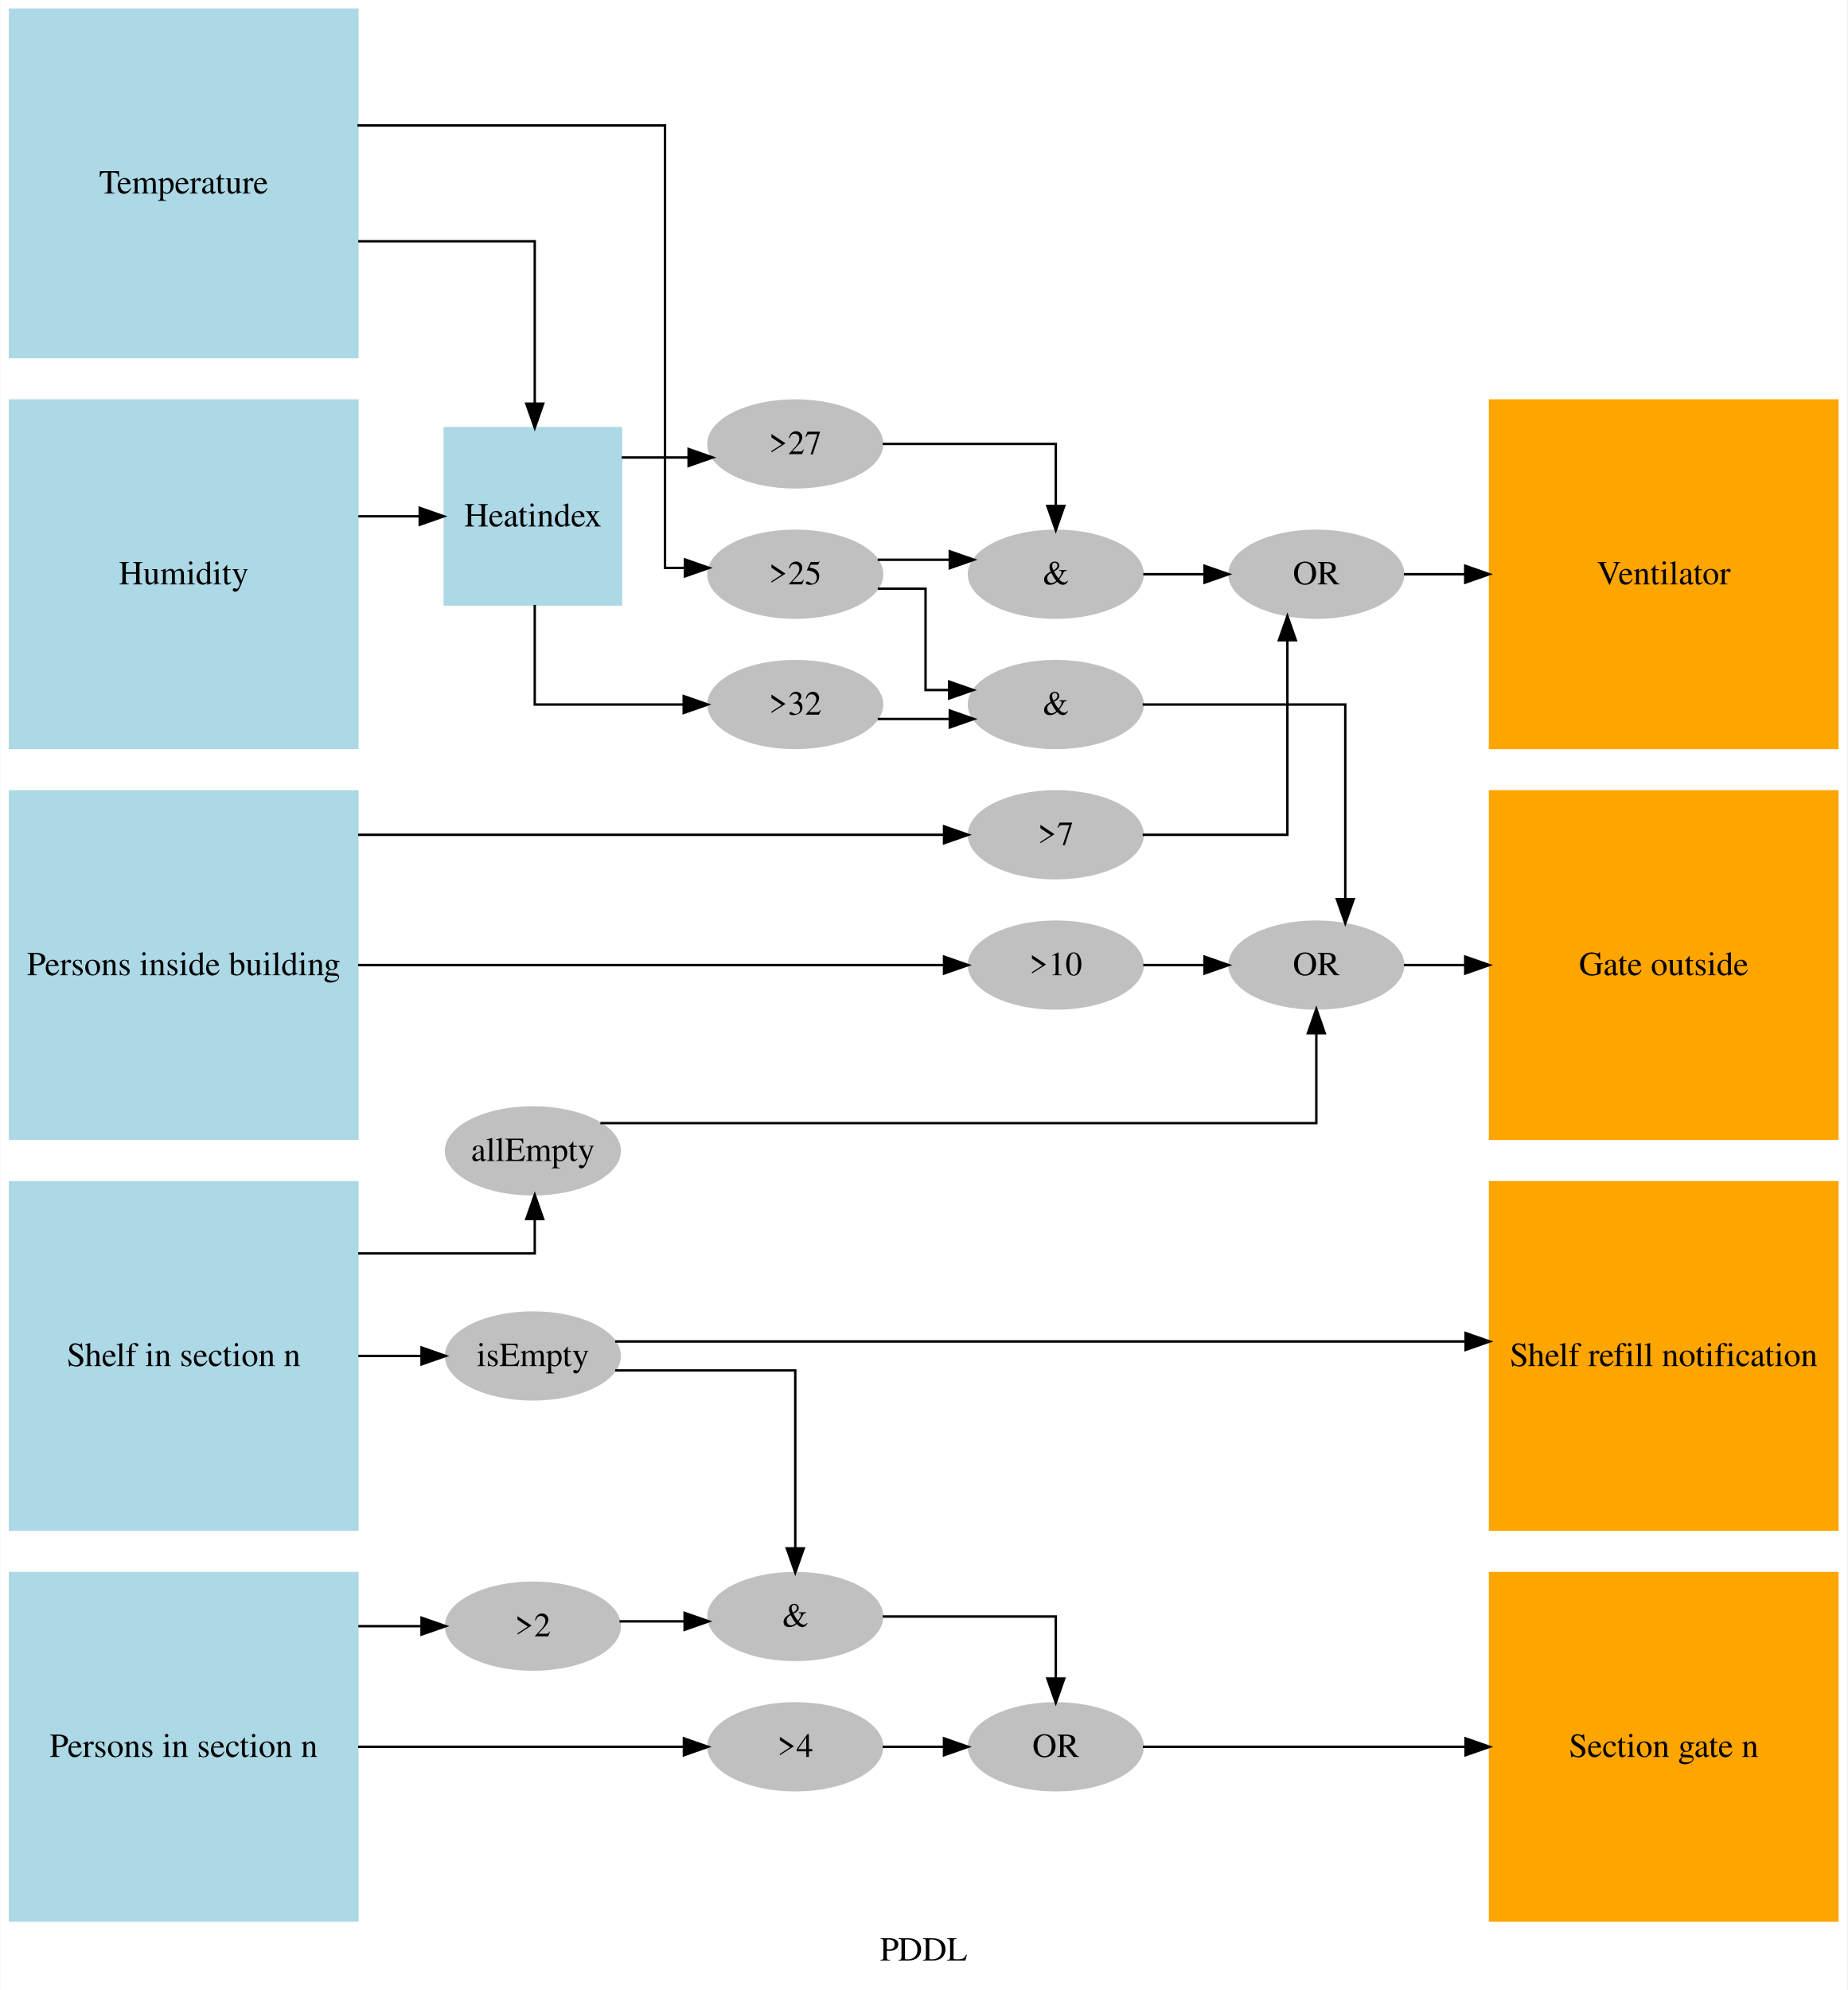
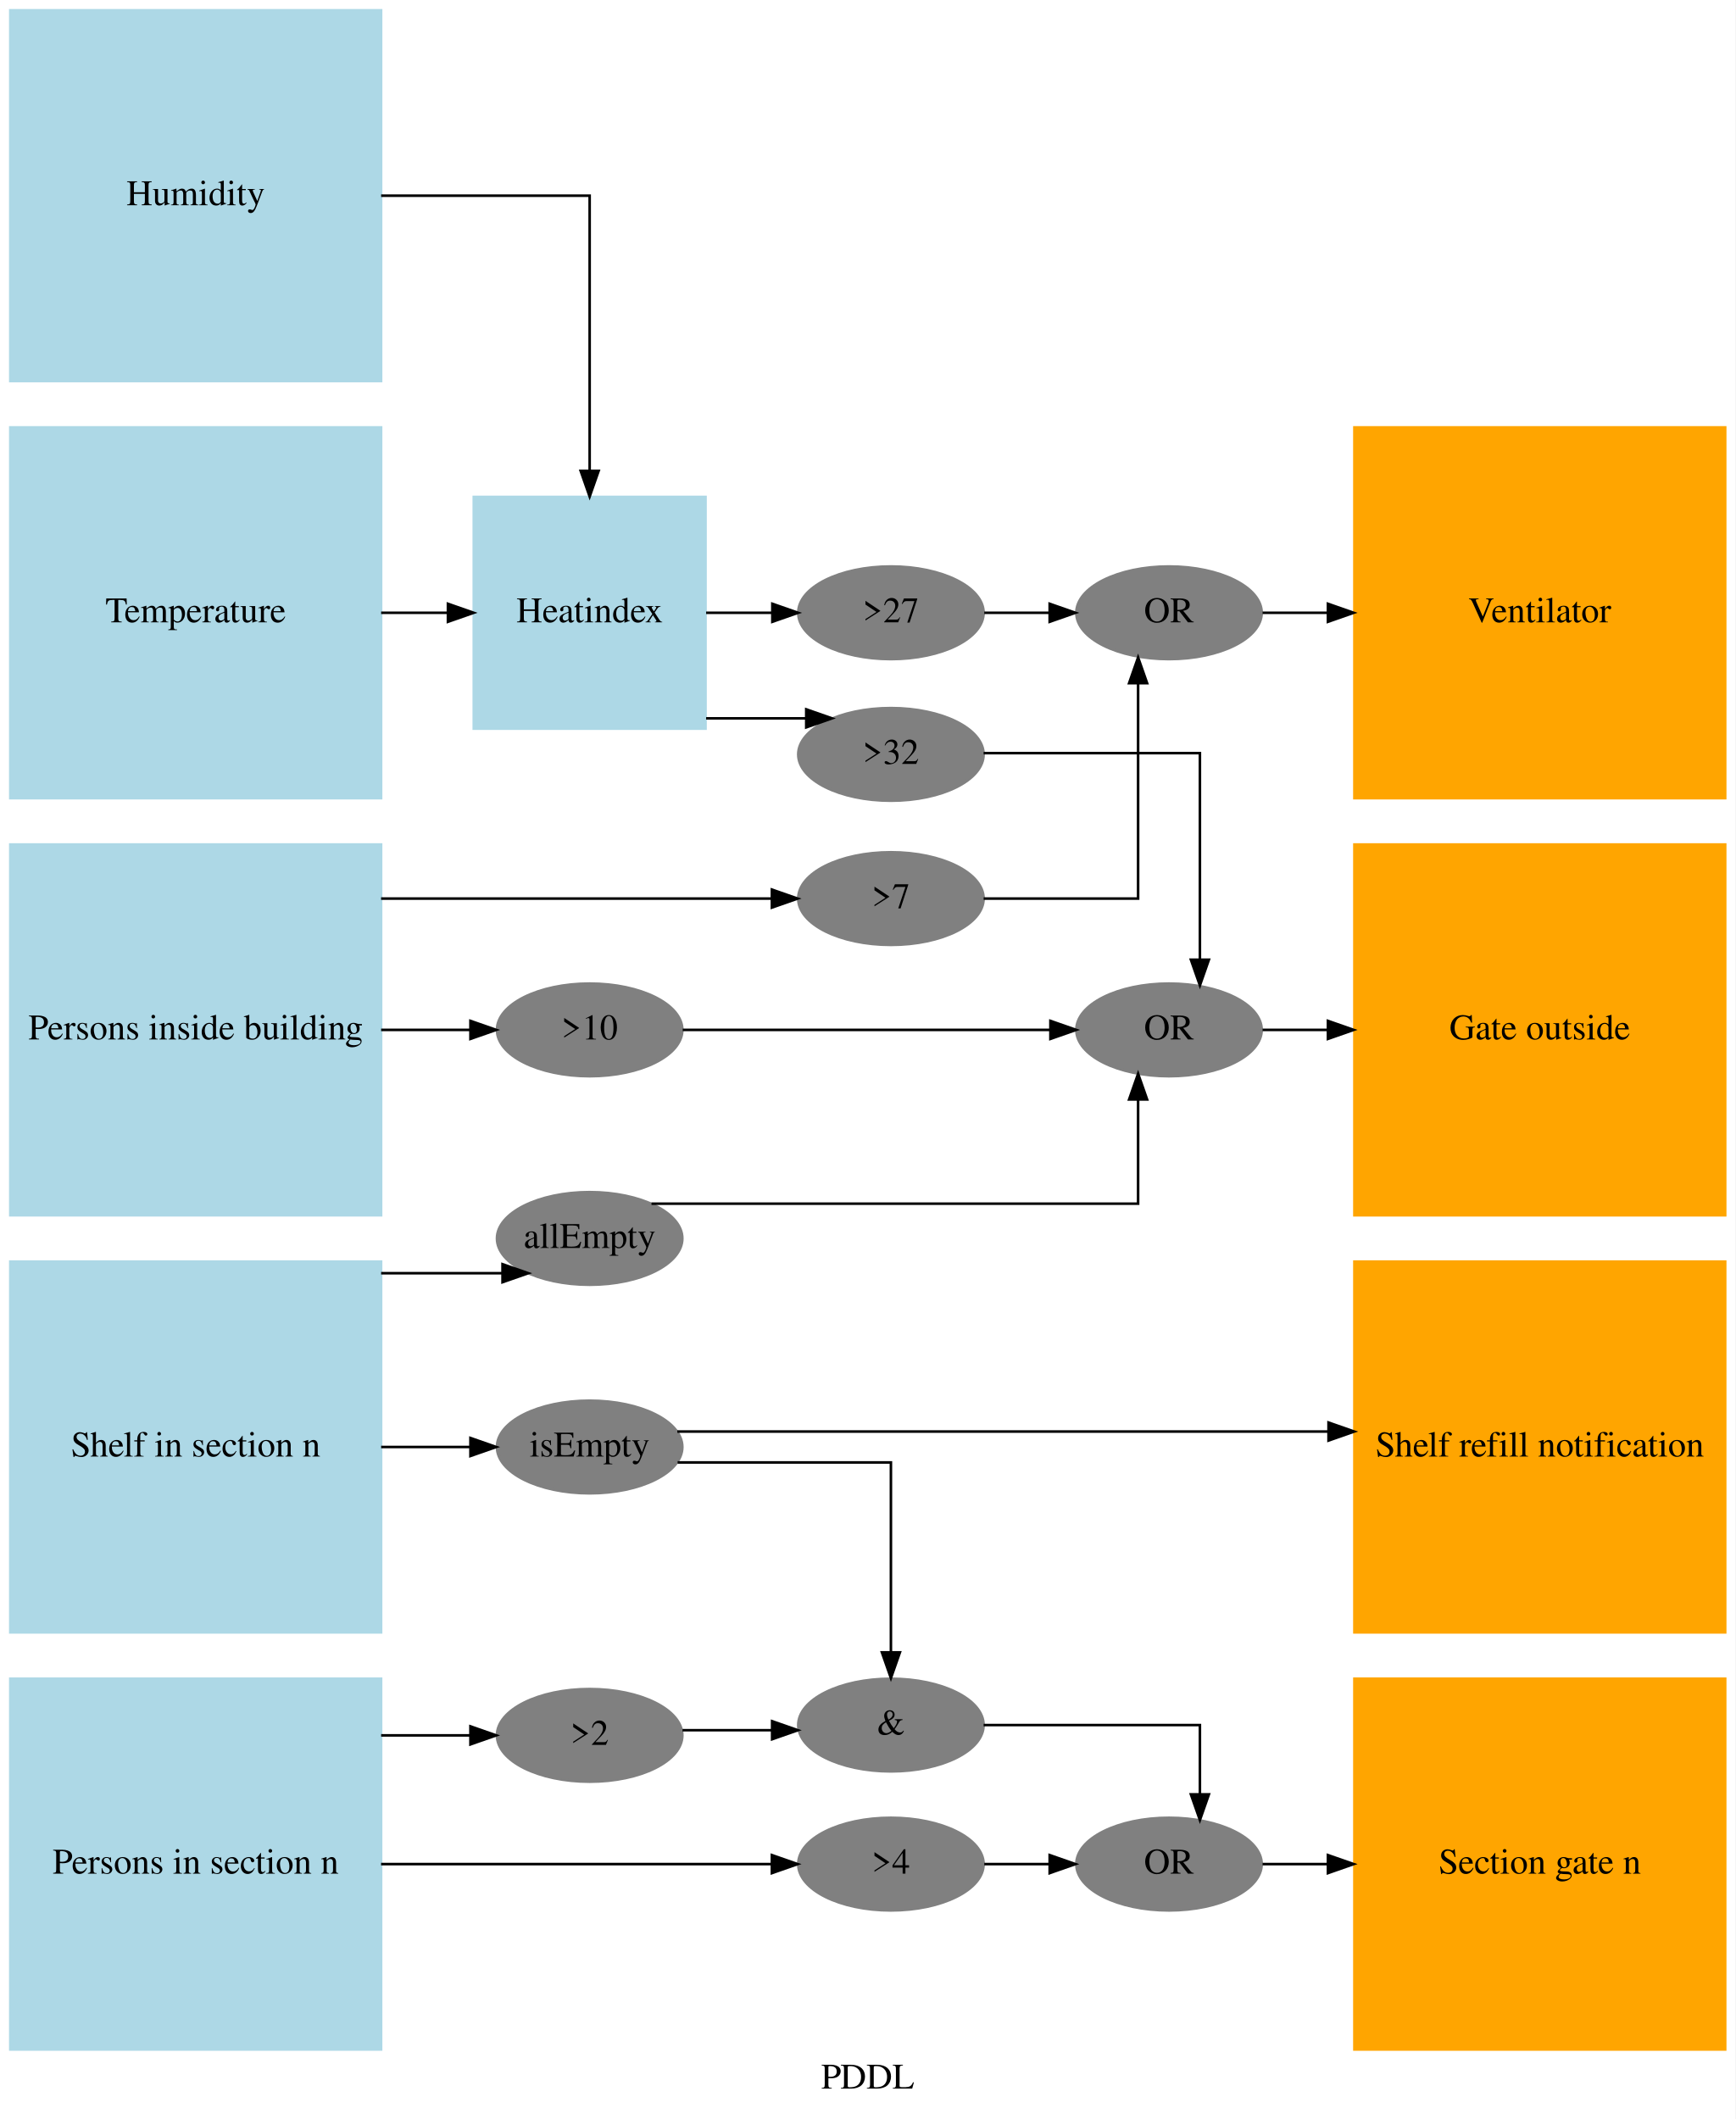
- <svg xmlns="http://www.w3.org/2000/svg" width="766pt" height="825pt" viewBox="0.00 0.00 765.53 824.80">
-   <g id="graph0" class="graph" transform="scale(1 1) rotate(0) translate(4 820.8)">
-     <polygon fill="#ffffff" stroke="transparent" points="-4,4 -4,-820.8 761.532,-820.8 761.532,4 -4,4" />
-     <text text-anchor="middle" x="378.766" y="-8.2" font-family="Times,serif" font-size="14.00" fill="#000000">PDDL</text>
+ <svg xmlns="http://www.w3.org/2000/svg" width="674pt" height="823pt" viewBox="0.00 0.00 674.00 823.00">
+   <g id="graph0" class="graph" transform="scale(1 1) rotate(0) translate(4 819)">
+     <polygon fill="white" stroke="transparent" points="-4,4 -4,-819 670,-819 670,4 -4,4" />
+     <text text-anchor="middle" x="333" y="-7.8" font-family="Times,serif" font-size="14.00">PDDL</text>
    <g id="node1" class="node">
-       <polygon fill="#add8e6" stroke="#add8e6" points="144,-816.8 0,-816.8 0,-672.8 144,-672.8 144,-816.8" />
-       <text text-anchor="middle" x="72" y="-740.6" font-family="Times,serif" font-size="14.00" fill="#000000">Temperature</text>
+       <polygon fill="lightblue" stroke="lightblue" points="144,-653 0,-653 0,-509 144,-509 144,-653" />
+       <text text-anchor="middle" x="72" y="-577.3" font-family="Times,serif" font-size="14.00">Temperature</text>
    </g>
    <g id="node6" class="node">
-       <polygon fill="#add8e6" stroke="#add8e6" points="253.299,-643.333 180.233,-643.333 180.233,-570.267 253.299,-570.267 253.299,-643.333" />
-       <text text-anchor="middle" x="216.766" y="-602.6" font-family="Times,serif" font-size="14.00" fill="#000000">Heatindex</text>
+       <polygon fill="lightblue" stroke="lightblue" points="270,-626 180,-626 180,-536 270,-536 270,-626" />
+       <text text-anchor="middle" x="225" y="-577.3" font-family="Times,serif" font-size="14.00">Heatindex</text>
    </g>
    <g id="edge1" class="edge">
-       <path fill="none" stroke="#000000" d="M144.339,-720.8C180.864,-720.8 217.532,-720.8 217.532,-720.8 217.532,-720.8 217.532,-653.498 217.532,-653.498" />
-       <polygon fill="#000000" stroke="#000000" points="221.032,-653.498 217.532,-643.498 214.032,-653.498 221.032,-653.498" />
+       <path fill="none" stroke="black" d="M144.02,-581C144.02,-581 169.96,-581 169.96,-581" />
+       <polygon fill="black" stroke="black" points="169.96,-584.5 179.96,-581 169.96,-577.5 169.96,-584.5" />
+     </g>
+     <g id="node2" class="node">
+       <polygon fill="lightblue" stroke="lightblue" points="144,-815 0,-815 0,-671 144,-671 144,-815" />
+       <text text-anchor="middle" x="72" y="-739.3" font-family="Times,serif" font-size="14.00">Humidity</text>
+     </g>
+     <g id="edge2" class="edge">
+       <path fill="none" stroke="black" d="M144.02,-743C183.7,-743 225,-743 225,-743 225,-743 225,-636.13 225,-636.13" />
+       <polygon fill="black" stroke="black" points="228.5,-636.13 225,-626.13 221.5,-636.13 228.5,-636.13" />
+     </g>
+     <g id="node3" class="node">
+       <polygon fill="lightblue" stroke="lightblue" points="144,-491 0,-491 0,-347 144,-347 144,-491" />
+       <text text-anchor="middle" x="72" y="-415.3" font-family="Times,serif" font-size="14.00">Persons inside building</text>
    </g>
    <g id="node17" class="node">
-       <ellipse fill="#c0c0c0" stroke="#c0c0c0" cx="325.532" cy="-582.8" rx="36" ry="18" />
-       <text text-anchor="middle" x="325.532" y="-578.6" font-family="Times,serif" font-size="14.00" fill="#000000">&gt;25</text>
+       <ellipse fill="grey" stroke="grey" cx="342" cy="-470" rx="36" ry="18" />
+       <text text-anchor="middle" x="342" y="-466.3" font-family="Times,serif" font-size="14.00">&gt;7</text>
+     </g>
+     <g id="edge7" class="edge">
+       <path fill="none" stroke="black" d="M144,-470C144,-470 295.77,-470 295.77,-470" />
+       <polygon fill="black" stroke="black" points="295.77,-473.5 305.77,-470 295.77,-466.5 295.77,-473.5" />
+     </g>
+     <g id="node18" class="node">
+       <ellipse fill="grey" stroke="grey" cx="225" cy="-419" rx="36" ry="18" />
+       <text text-anchor="middle" x="225" y="-415.3" font-family="Times,serif" font-size="14.00">&gt;10</text>
+     </g>
+     <g id="edge9" class="edge">
+       <path fill="none" stroke="black" d="M144.02,-419C144.02,-419 178.7,-419 178.7,-419" />
+       <polygon fill="black" stroke="black" points="178.7,-422.5 188.7,-419 178.7,-415.5 178.7,-422.5" />
+     </g>
+     <g id="node4" class="node">
+       <polygon fill="lightblue" stroke="lightblue" points="144,-167 0,-167 0,-23 144,-23 144,-167" />
+       <text text-anchor="middle" x="72" y="-91.3" font-family="Times,serif" font-size="14.00">Persons in section n</text>
+     </g>
+     <g id="node21" class="node">
+       <ellipse fill="grey" stroke="grey" cx="342" cy="-95" rx="36" ry="18" />
+       <text text-anchor="middle" x="342" y="-91.3" font-family="Times,serif" font-size="14.00">&gt;4</text>
+     </g>
+     <g id="edge13" class="edge">
+       <path fill="none" stroke="black" d="M144,-95C144,-95 295.77,-95 295.77,-95" />
+       <polygon fill="black" stroke="black" points="295.77,-98.5 305.77,-95 295.77,-91.5 295.77,-98.5" />
+     </g>
+     <g id="node22" class="node">
+       <ellipse fill="grey" stroke="grey" cx="225" cy="-145" rx="36" ry="18" />
+       <text text-anchor="middle" x="225" y="-141.3" font-family="Times,serif" font-size="14.00">&gt;2</text>
+     </g>
+     <g id="edge15" class="edge">
+       <path fill="none" stroke="black" d="M144.02,-145C144.02,-145 178.7,-145 178.7,-145" />
+       <polygon fill="black" stroke="black" points="178.7,-148.5 188.7,-145 178.7,-141.5 178.7,-148.5" />
+     </g>
+     <g id="node5" class="node">
+       <polygon fill="lightblue" stroke="lightblue" points="144,-329 0,-329 0,-185 144,-185 144,-329" />
+       <text text-anchor="middle" x="72" y="-253.3" font-family="Times,serif" font-size="14.00">Shelf in section n</text>
+     </g>
+     <g id="node19" class="node">
+       <ellipse fill="grey" stroke="grey" cx="225" cy="-257" rx="36" ry="18" />
+       <text text-anchor="middle" x="225" y="-253.3" font-family="Times,serif" font-size="14.00">isEmpty</text>
+     </g>
+     <g id="edge11" class="edge">
+       <path fill="none" stroke="black" d="M144.02,-257C144.02,-257 178.7,-257 178.7,-257" />
+       <polygon fill="black" stroke="black" points="178.7,-260.5 188.7,-257 178.7,-253.5 178.7,-260.5" />
+     </g>
+     <g id="node20" class="node">
+       <ellipse fill="grey" stroke="grey" cx="225" cy="-338" rx="36" ry="18" />
+       <text text-anchor="middle" x="225" y="-334.3" font-family="Times,serif" font-size="14.00">allEmpty</text>
+     </g>
+     <g id="edge19" class="edge">
+       <path fill="none" stroke="black" d="M144.02,-324.5C144.02,-324.5 191.16,-324.5 191.16,-324.5" />
+       <polygon fill="black" stroke="black" points="191.16,-328 201.16,-324.5 191.16,-321 191.16,-328" />
+     </g>
+     <g id="node15" class="node">
+       <ellipse fill="grey" stroke="grey" cx="342" cy="-526" rx="36" ry="18" />
+       <text text-anchor="middle" x="342" y="-522.3" font-family="Times,serif" font-size="14.00">&gt;32</text>
    </g>
    <g id="edge3" class="edge">
-       <path fill="none" stroke="#000000" d="M144.036,-768.8C201.189,-768.8 271.532,-768.8 271.532,-768.8 271.532,-768.8 271.532,-585.417 271.532,-585.417 271.532,-585.417 279.813,-585.417 279.813,-585.417" />
-       <polygon fill="#000000" stroke="#000000" points="279.814,-588.917 289.813,-585.417 279.813,-581.917 279.814,-588.917" />
+       <path fill="none" stroke="black" d="M270.24,-540C270.24,-540 309.11,-540 309.11,-540" />
+       <polygon fill="black" stroke="black" points="309.11,-543.5 319.11,-540 309.11,-536.5 309.11,-543.5" />
    </g>
-     <g id="node2" class="node">
-       <polygon fill="#add8e6" stroke="#add8e6" points="144,-654.8 0,-654.8 0,-510.8 144,-510.8 144,-654.8" />
-       <text text-anchor="middle" x="72" y="-578.6" font-family="Times,serif" font-size="14.00" fill="#000000">Humidity</text>
+     <g id="node16" class="node">
+       <ellipse fill="grey" stroke="grey" cx="342" cy="-581" rx="36" ry="18" />
+       <text text-anchor="middle" x="342" y="-577.3" font-family="Times,serif" font-size="14.00">&gt;27</text>
    </g>
-     <g id="edge2" class="edge">
-       <path fill="none" stroke="#000000" d="M144.383,-606.8C144.383,-606.8 169.861,-606.8 169.861,-606.8" />
-       <polygon fill="#000000" stroke="#000000" points="169.861,-610.3 179.861,-606.8 169.861,-603.3 169.861,-610.3" />
+     <g id="edge4" class="edge">
+       <path fill="none" stroke="black" d="M270.24,-581C270.24,-581 295.95,-581 295.95,-581" />
+       <polygon fill="black" stroke="black" points="295.95,-584.5 305.95,-581 295.95,-577.5 295.95,-584.5" />
    </g>
-     <g id="node3" class="node">
-       <polygon fill="#add8e6" stroke="#add8e6" points="144,-492.8 0,-492.8 0,-348.8 144,-348.8 144,-492.8" />
-       <text text-anchor="middle" x="72" y="-416.6" font-family="Times,serif" font-size="14.00" fill="#000000">Persons inside building</text>
+     <g id="node7" class="node">
+       <polygon fill="orange" stroke="orange" points="666,-491 522,-491 522,-347 666,-347 666,-491" />
+       <text text-anchor="middle" x="594" y="-415.3" font-family="Times,serif" font-size="14.00">Gate outside</text>
    </g>
-     <g id="node20" class="node">
-       <ellipse fill="#c0c0c0" stroke="#c0c0c0" cx="433.532" cy="-474.8" rx="36" ry="18" />
-       <text text-anchor="middle" x="433.532" y="-470.6" font-family="Times,serif" font-size="14.00" fill="#000000">&gt;7</text>
+     <g id="node8" class="node">
+       <polygon fill="orange" stroke="orange" points="666,-167 522,-167 522,-23 666,-23 666,-167" />
+       <text text-anchor="middle" x="594" y="-91.3" font-family="Times,serif" font-size="14.00">Section gate n</text>
+     </g>
+     <g id="node9" class="node">
+       <polygon fill="orange" stroke="orange" points="666,-653 522,-653 522,-509 666,-509 666,-653" />
+       <text text-anchor="middle" x="594" y="-577.3" font-family="Times,serif" font-size="14.00">Ventilator</text>
+     </g>
+     <g id="node10" class="node">
+       <polygon fill="orange" stroke="orange" points="666,-329 522,-329 522,-185 666,-185 666,-329" />
+       <text text-anchor="middle" x="594" y="-253.3" font-family="Times,serif" font-size="14.00">Shelf refill notification</text>
+     </g>
+     <g id="node11" class="node">
+       <ellipse fill="grey" stroke="grey" cx="342" cy="-149" rx="36" ry="18" />
+       <text text-anchor="middle" x="342" y="-145.3" font-family="Times,serif" font-size="14.00">&amp;</text>
+     </g>
+     <g id="node13" class="node">
+       <ellipse fill="grey" stroke="grey" cx="450" cy="-95" rx="36" ry="18" />
+       <text text-anchor="middle" x="450" y="-91.3" font-family="Times,serif" font-size="14.00">OR</text>
+     </g>
+     <g id="edge18" class="edge">
+       <path fill="none" stroke="black" d="M378,-149C413.35,-149 462,-149 462,-149 462,-149 462,-122.09 462,-122.09" />
+       <polygon fill="black" stroke="black" points="465.5,-122.09 462,-112.09 458.5,-122.09 465.5,-122.09" />
+     </g>
+     <g id="node12" class="node">
+       <ellipse fill="grey" stroke="grey" cx="450" cy="-419" rx="36" ry="18" />
+       <text text-anchor="middle" x="450" y="-415.3" font-family="Times,serif" font-size="14.00">OR</text>
+     </g>
+     <g id="edge21" class="edge">
+       <path fill="none" stroke="black" d="M486.34,-419C486.34,-419 511.72,-419 511.72,-419" />
+       <polygon fill="black" stroke="black" points="511.72,-422.5 521.72,-419 511.72,-415.5 511.72,-422.5" />
+     </g>
+     <g id="edge22" class="edge">
+       <path fill="none" stroke="black" d="M486.34,-95C486.34,-95 511.72,-95 511.72,-95" />
+       <polygon fill="black" stroke="black" points="511.72,-98.5 521.72,-95 511.72,-91.5 511.72,-98.5" />
+     </g>
+     <g id="node14" class="node">
+       <ellipse fill="grey" stroke="grey" cx="450" cy="-581" rx="36" ry="18" />
+       <text text-anchor="middle" x="450" y="-577.3" font-family="Times,serif" font-size="14.00">OR</text>
+     </g>
+     <g id="edge23" class="edge">
+       <path fill="none" stroke="black" d="M486.34,-581C486.34,-581 511.72,-581 511.72,-581" />
+       <polygon fill="black" stroke="black" points="511.72,-584.5 521.72,-581 511.72,-577.5 511.72,-584.5" />
+     </g>
+     <g id="edge5" class="edge">
+       <path fill="none" stroke="black" d="M378,-526.5C413.35,-526.5 462,-526.5 462,-526.5 462,-526.5 462,-446.27 462,-446.27" />
+       <polygon fill="black" stroke="black" points="465.5,-446.27 462,-436.27 458.5,-446.27 465.5,-446.27" />
+     </g>
+     <g id="edge6" class="edge">
+       <path fill="none" stroke="black" d="M378.26,-581C378.26,-581 403.65,-581 403.65,-581" />
+       <polygon fill="black" stroke="black" points="403.65,-584.5 413.65,-581 403.65,-577.5 403.65,-584.5" />
+     </g>
+     <g id="edge8" class="edge">
+       <path fill="none" stroke="black" d="M378.02,-470C405.26,-470 438,-470 438,-470 438,-470 438,-553.66 438,-553.66" />
+       <polygon fill="black" stroke="black" points="434.5,-553.66 438,-563.66 441.5,-553.66 434.5,-553.66" />
+     </g>
+     <g id="edge10" class="edge">
+       <path fill="none" stroke="black" d="M261.15,-419C261.15,-419 403.94,-419 403.94,-419" />
+       <polygon fill="black" stroke="black" points="403.94,-422.5 413.94,-419 403.94,-415.5 403.94,-422.5" />
    </g>
    <g id="edge12" class="edge">
-       <path fill="none" stroke="#000000" d="M144.292,-474.8C144.292,-474.8 387.2,-474.8 387.2,-474.8" />
-       <polygon fill="#000000" stroke="#000000" points="387.2,-478.3 397.2,-474.8 387.2,-471.3 387.2,-478.3" />
+       <path fill="none" stroke="black" d="M259.05,-263C259.05,-263 511.95,-263 511.95,-263" />
+       <polygon fill="black" stroke="black" points="511.95,-266.5 521.95,-263 511.95,-259.5 511.95,-266.5" />
    </g>
-     <g id="node21" class="node">
-       <ellipse fill="#c0c0c0" stroke="#c0c0c0" cx="433.532" cy="-420.8" rx="36" ry="18" />
-       <text text-anchor="middle" x="433.532" y="-416.6" font-family="Times,serif" font-size="14.00" fill="#000000">&gt;10</text>
+     <g id="edge17" class="edge">
+       <path fill="none" stroke="black" d="M259.16,-251C293.69,-251 342,-251 342,-251 342,-251 342,-177.24 342,-177.24" />
+       <polygon fill="black" stroke="black" points="345.5,-177.24 342,-167.24 338.5,-177.24 345.5,-177.24" />
+     </g>
+     <g id="edge20" class="edge">
+       <path fill="none" stroke="black" d="M249.02,-351.5C304.72,-351.5 438,-351.5 438,-351.5 438,-351.5 438,-391.97 438,-391.97" />
+       <polygon fill="black" stroke="black" points="434.5,-391.97 438,-401.97 441.5,-391.97 434.5,-391.97" />
    </g>
    <g id="edge14" class="edge">
-       <path fill="none" stroke="#000000" d="M144.292,-420.8C144.292,-420.8 387.2,-420.8 387.2,-420.8" />
-       <polygon fill="#000000" stroke="#000000" points="387.2,-424.3 397.2,-420.8 387.2,-417.3 387.2,-424.3" />
-     </g>
-     <g id="node4" class="node">
-       <polygon fill="#add8e6" stroke="#add8e6" points="144,-168.8 0,-168.8 0,-24.8 144,-24.8 144,-168.8" />
-       <text text-anchor="middle" x="72" y="-92.6" font-family="Times,serif" font-size="14.00" fill="#000000">Persons in section n</text>
-     </g>
-     <g id="node24" class="node">
-       <ellipse fill="#c0c0c0" stroke="#c0c0c0" cx="325.532" cy="-96.8" rx="36" ry="18" />
-       <text text-anchor="middle" x="325.532" y="-92.6" font-family="Times,serif" font-size="14.00" fill="#000000">&gt;4</text>
-     </g>
-     <g id="edge18" class="edge">
-       <path fill="none" stroke="#000000" d="M144.313,-96.8C144.313,-96.8 279.356,-96.8 279.356,-96.8" />
-       <polygon fill="#000000" stroke="#000000" points="279.356,-100.3 289.356,-96.8 279.356,-93.3 279.356,-100.3" />
-     </g>
-     <g id="node25" class="node">
-       <ellipse fill="#c0c0c0" stroke="#c0c0c0" cx="216.766" cy="-146.8" rx="36" ry="18" />
-       <text text-anchor="middle" x="216.766" y="-142.6" font-family="Times,serif" font-size="14.00" fill="#000000">&gt;2</text>
-     </g>
-     <g id="edge20" class="edge">
-       <path fill="none" stroke="#000000" d="M144.383,-146.8C144.383,-146.8 170.609,-146.8 170.609,-146.8" />
-       <polygon fill="#000000" stroke="#000000" points="170.609,-150.3 180.609,-146.8 170.609,-143.3 170.609,-150.3" />
-     </g>
-     <g id="node5" class="node">
-       <polygon fill="#add8e6" stroke="#add8e6" points="144,-330.8 0,-330.8 0,-186.8 144,-186.8 144,-330.8" />
-       <text text-anchor="middle" x="72" y="-254.6" font-family="Times,serif" font-size="14.00" fill="#000000">Shelf in section n</text>
-     </g>
-     <g id="node22" class="node">
-       <ellipse fill="#c0c0c0" stroke="#c0c0c0" cx="216.766" cy="-258.8" rx="36" ry="18" />
-       <text text-anchor="middle" x="216.766" y="-254.6" font-family="Times,serif" font-size="14.00" fill="#000000">isEmpty</text>
+       <path fill="none" stroke="black" d="M378.26,-95C378.26,-95 403.65,-95 403.65,-95" />
+       <polygon fill="black" stroke="black" points="403.65,-98.5 413.65,-95 403.65,-91.5 403.65,-98.5" />
    </g>
    <g id="edge16" class="edge">
-       <path fill="none" stroke="#000000" d="M144.383,-258.8C144.383,-258.8 170.609,-258.8 170.609,-258.8" />
-       <polygon fill="#000000" stroke="#000000" points="170.609,-262.3 180.609,-258.8 170.609,-255.3 170.609,-262.3" />
-     </g>
-     <g id="node23" class="node">
-       <ellipse fill="#c0c0c0" stroke="#c0c0c0" cx="216.766" cy="-343.8" rx="36" ry="18" />
-       <text text-anchor="middle" x="216.766" y="-339.6" font-family="Times,serif" font-size="14.00" fill="#000000">allEmpty</text>
-     </g>
-     <g id="edge24" class="edge">
-       <path fill="none" stroke="#000000" d="M144.339,-301.3C180.864,-301.3 217.532,-301.3 217.532,-301.3 217.532,-301.3 217.532,-315.529 217.532,-315.529" />
-       <polygon fill="#000000" stroke="#000000" points="214.032,-315.529 217.532,-325.529 221.032,-315.53 214.032,-315.529" />
-     </g>
-     <g id="node18" class="node">
-       <ellipse fill="#c0c0c0" stroke="#c0c0c0" cx="325.532" cy="-528.8" rx="36" ry="18" />
-       <text text-anchor="middle" x="325.532" y="-524.6" font-family="Times,serif" font-size="14.00" fill="#000000">&gt;32</text>
-     </g>
-     <g id="edge4" class="edge">
-       <path fill="none" stroke="#000000" d="M217.532,-570.084C217.532,-549.853 217.532,-528.8 217.532,-528.8 217.532,-528.8 279.269,-528.8 279.269,-528.8" />
-       <polygon fill="#000000" stroke="#000000" points="279.269,-532.3 289.269,-528.8 279.269,-525.3 279.269,-532.3" />
-     </g>
-     <g id="node19" class="node">
-       <ellipse fill="#c0c0c0" stroke="#c0c0c0" cx="325.532" cy="-636.8" rx="36" ry="18" />
-       <text text-anchor="middle" x="325.532" y="-632.6" font-family="Times,serif" font-size="14.00" fill="#000000">&gt;27</text>
-     </g>
-     <g id="edge5" class="edge">
-       <path fill="none" stroke="#000000" d="M253.589,-631.183C253.589,-631.183 281.313,-631.183 281.313,-631.183" />
-       <polygon fill="#000000" stroke="#000000" points="281.313,-634.683 291.313,-631.183 281.313,-627.683 281.313,-634.683" />
-     </g>
-     <g id="node7" class="node">
-       <polygon fill="#ffa500" stroke="#ffa500" points="757.532,-492.8 613.532,-492.8 613.532,-348.8 757.532,-348.8 757.532,-492.8" />
-       <text text-anchor="middle" x="685.532" y="-416.6" font-family="Times,serif" font-size="14.00" fill="#000000">Gate outside</text>
-     </g>
-     <g id="node8" class="node">
-       <polygon fill="#ffa500" stroke="#ffa500" points="757.532,-168.8 613.532,-168.8 613.532,-24.8 757.532,-24.8 757.532,-168.8" />
-       <text text-anchor="middle" x="685.532" y="-92.6" font-family="Times,serif" font-size="14.00" fill="#000000">Section gate n</text>
-     </g>
-     <g id="node9" class="node">
-       <polygon fill="#ffa500" stroke="#ffa500" points="757.532,-654.8 613.532,-654.8 613.532,-510.8 757.532,-510.8 757.532,-654.8" />
-       <text text-anchor="middle" x="685.532" y="-578.6" font-family="Times,serif" font-size="14.00" fill="#000000">Ventilator</text>
-     </g>
-     <g id="node10" class="node">
-       <polygon fill="#ffa500" stroke="#ffa500" points="757.532,-330.8 613.532,-330.8 613.532,-186.8 757.532,-186.8 757.532,-330.8" />
-       <text text-anchor="middle" x="685.532" y="-254.6" font-family="Times,serif" font-size="14.00" fill="#000000">Shelf refill notification</text>
-     </g>
-     <g id="node11" class="node">
-       <ellipse fill="#c0c0c0" stroke="#c0c0c0" cx="433.532" cy="-582.8" rx="36" ry="18" />
-       <text text-anchor="middle" x="433.532" y="-578.6" font-family="Times,serif" font-size="14.00" fill="#000000">&amp;</text>
-     </g>
-     <g id="node16" class="node">
-       <ellipse fill="#c0c0c0" stroke="#c0c0c0" cx="541.532" cy="-582.8" rx="36" ry="18" />
-       <text text-anchor="middle" x="541.532" y="-578.6" font-family="Times,serif" font-size="14.00" fill="#000000">OR</text>
-     </g>
-     <g id="edge11" class="edge">
-       <path fill="none" stroke="#000000" d="M469.795,-582.8C469.795,-582.8 495.181,-582.8 495.181,-582.8" />
-       <polygon fill="#000000" stroke="#000000" points="495.181,-586.3 505.181,-582.8 495.181,-579.3 495.181,-586.3" />
-     </g>
-     <g id="node12" class="node">
-       <ellipse fill="#c0c0c0" stroke="#c0c0c0" cx="433.532" cy="-528.8" rx="36" ry="18" />
-       <text text-anchor="middle" x="433.532" y="-524.6" font-family="Times,serif" font-size="14.00" fill="#000000">&amp;</text>
-     </g>
-     <g id="node14" class="node">
-       <ellipse fill="#c0c0c0" stroke="#c0c0c0" cx="541.532" cy="-420.8" rx="36" ry="18" />
-       <text text-anchor="middle" x="541.532" y="-416.6" font-family="Times,serif" font-size="14.00" fill="#000000">OR</text>
-     </g>
-     <g id="edge10" class="edge">
-       <path fill="none" stroke="#000000" d="M469.536,-528.8C504.882,-528.8 553.532,-528.8 553.532,-528.8 553.532,-528.8 553.532,-448.152 553.532,-448.152" />
-       <polygon fill="#000000" stroke="#000000" points="557.032,-448.152 553.532,-438.152 550.032,-448.152 557.032,-448.152" />
-     </g>
-     <g id="node13" class="node">
-       <ellipse fill="#c0c0c0" stroke="#c0c0c0" cx="325.532" cy="-150.8" rx="36" ry="18" />
-       <text text-anchor="middle" x="325.532" y="-146.6" font-family="Times,serif" font-size="14.00" fill="#000000">&amp;</text>
-     </g>
-     <g id="node15" class="node">
-       <ellipse fill="#c0c0c0" stroke="#c0c0c0" cx="433.532" cy="-96.8" rx="36" ry="18" />
-       <text text-anchor="middle" x="433.532" y="-92.6" font-family="Times,serif" font-size="14.00" fill="#000000">OR</text>
-     </g>
-     <g id="edge23" class="edge">
-       <path fill="none" stroke="#000000" d="M361.795,-150.8C393.17,-150.8 433.532,-150.8 433.532,-150.8 433.532,-150.8 433.532,-125.082 433.532,-125.082" />
-       <polygon fill="#000000" stroke="#000000" points="437.032,-125.082 433.532,-115.082 430.032,-125.082 437.032,-125.082" />
-     </g>
-     <g id="edge26" class="edge">
-       <path fill="none" stroke="#000000" d="M577.869,-420.8C577.869,-420.8 603.255,-420.8 603.255,-420.8" />
-       <polygon fill="#000000" stroke="#000000" points="603.255,-424.3 613.255,-420.8 603.255,-417.3 603.255,-424.3" />
-     </g>
-     <g id="edge27" class="edge">
-       <path fill="none" stroke="#000000" d="M469.637,-96.8C469.637,-96.8 603.38,-96.8 603.38,-96.8" />
-       <polygon fill="#000000" stroke="#000000" points="603.38,-100.3 613.38,-96.8 603.38,-93.3 603.38,-100.3" />
-     </g>
-     <g id="edge28" class="edge">
-       <path fill="none" stroke="#000000" d="M577.869,-582.8C577.869,-582.8 603.255,-582.8 603.255,-582.8" />
-       <polygon fill="#000000" stroke="#000000" points="603.255,-586.3 613.255,-582.8 603.255,-579.3 603.255,-586.3" />
-     </g>
-     <g id="edge8" class="edge">
-       <path fill="none" stroke="#000000" d="M359.704,-588.8C359.704,-588.8 389.582,-588.8 389.582,-588.8" />
-       <polygon fill="#000000" stroke="#000000" points="389.582,-592.3 399.582,-588.8 389.582,-585.3 389.582,-592.3" />
-     </g>
-     <g id="edge6" class="edge">
-       <path fill="none" stroke="#000000" d="M359.731,-576.8C370.447,-576.8 379.532,-576.8 379.532,-576.8 379.532,-576.8 379.532,-534.8 379.532,-534.8 379.532,-534.8 389.333,-534.8 389.333,-534.8" />
-       <polygon fill="#000000" stroke="#000000" points="389.333,-538.3 399.333,-534.8 389.332,-531.3 389.333,-538.3" />
-     </g>
-     <g id="edge7" class="edge">
-       <path fill="none" stroke="#000000" d="M359.704,-522.8C359.704,-522.8 389.582,-522.8 389.582,-522.8" />
-       <polygon fill="#000000" stroke="#000000" points="389.582,-526.3 399.582,-522.8 389.582,-519.3 389.582,-526.3" />
-     </g>
-     <g id="edge9" class="edge">
-       <path fill="none" stroke="#000000" d="M361.795,-636.8C393.17,-636.8 433.532,-636.8 433.532,-636.8 433.532,-636.8 433.532,-611.082 433.532,-611.082" />
-       <polygon fill="#000000" stroke="#000000" points="437.032,-611.082 433.532,-601.082 430.032,-611.082 437.032,-611.082" />
-     </g>
-     <g id="edge13" class="edge">
-       <path fill="none" stroke="#000000" d="M469.552,-474.8C496.792,-474.8 529.532,-474.8 529.532,-474.8 529.532,-474.8 529.532,-555.448 529.532,-555.448" />
-       <polygon fill="#000000" stroke="#000000" points="526.032,-555.448 529.532,-565.448 533.032,-555.448 526.032,-555.448" />
-     </g>
-     <g id="edge15" class="edge">
-       <path fill="none" stroke="#000000" d="M469.795,-420.8C469.795,-420.8 495.181,-420.8 495.181,-420.8" />
-       <polygon fill="#000000" stroke="#000000" points="495.181,-424.3 505.181,-420.8 495.181,-417.3 495.181,-424.3" />
-     </g>
-     <g id="edge17" class="edge">
-       <path fill="none" stroke="#000000" d="M250.856,-264.8C250.856,-264.8 603.402,-264.8 603.402,-264.8" />
-       <polygon fill="#000000" stroke="#000000" points="603.402,-268.3 613.402,-264.8 603.402,-261.3 603.402,-268.3" />
-     </g>
-     <g id="edge22" class="edge">
-       <path fill="none" stroke="#000000" d="M250.882,-252.8C282.779,-252.8 325.532,-252.8 325.532,-252.8 325.532,-252.8 325.532,-179.036 325.532,-179.036" />
-       <polygon fill="#000000" stroke="#000000" points="329.032,-179.036 325.532,-169.036 322.032,-179.036 329.032,-179.036" />
-     </g>
-     <g id="edge25" class="edge">
-       <path fill="none" stroke="#000000" d="M244.736,-355.3C323.513,-355.3 541.532,-355.3 541.532,-355.3 541.532,-355.3 541.532,-392.555 541.532,-392.555" />
-       <polygon fill="#000000" stroke="#000000" points="538.032,-392.555 541.532,-402.555 545.032,-392.555 538.032,-392.555" />
-     </g>
-     <g id="edge19" class="edge">
-       <path fill="none" stroke="#000000" d="M361.795,-96.8C361.795,-96.8 387.181,-96.8 387.181,-96.8" />
-       <polygon fill="#000000" stroke="#000000" points="387.181,-100.3 397.181,-96.8 387.181,-93.3 387.181,-100.3" />
-     </g>
-     <g id="edge21" class="edge">
-       <path fill="none" stroke="#000000" d="M252.681,-148.8C252.681,-148.8 279.654,-148.8 279.654,-148.8" />
-       <polygon fill="#000000" stroke="#000000" points="279.654,-152.3 289.654,-148.8 279.654,-145.3 279.654,-152.3" />
+       <path fill="none" stroke="black" d="M261.06,-147C261.06,-147 295.86,-147 295.86,-147" />
+       <polygon fill="black" stroke="black" points="295.86,-150.5 305.86,-147 295.86,-143.5 295.86,-150.5" />
    </g>
  </g>
</svg>
